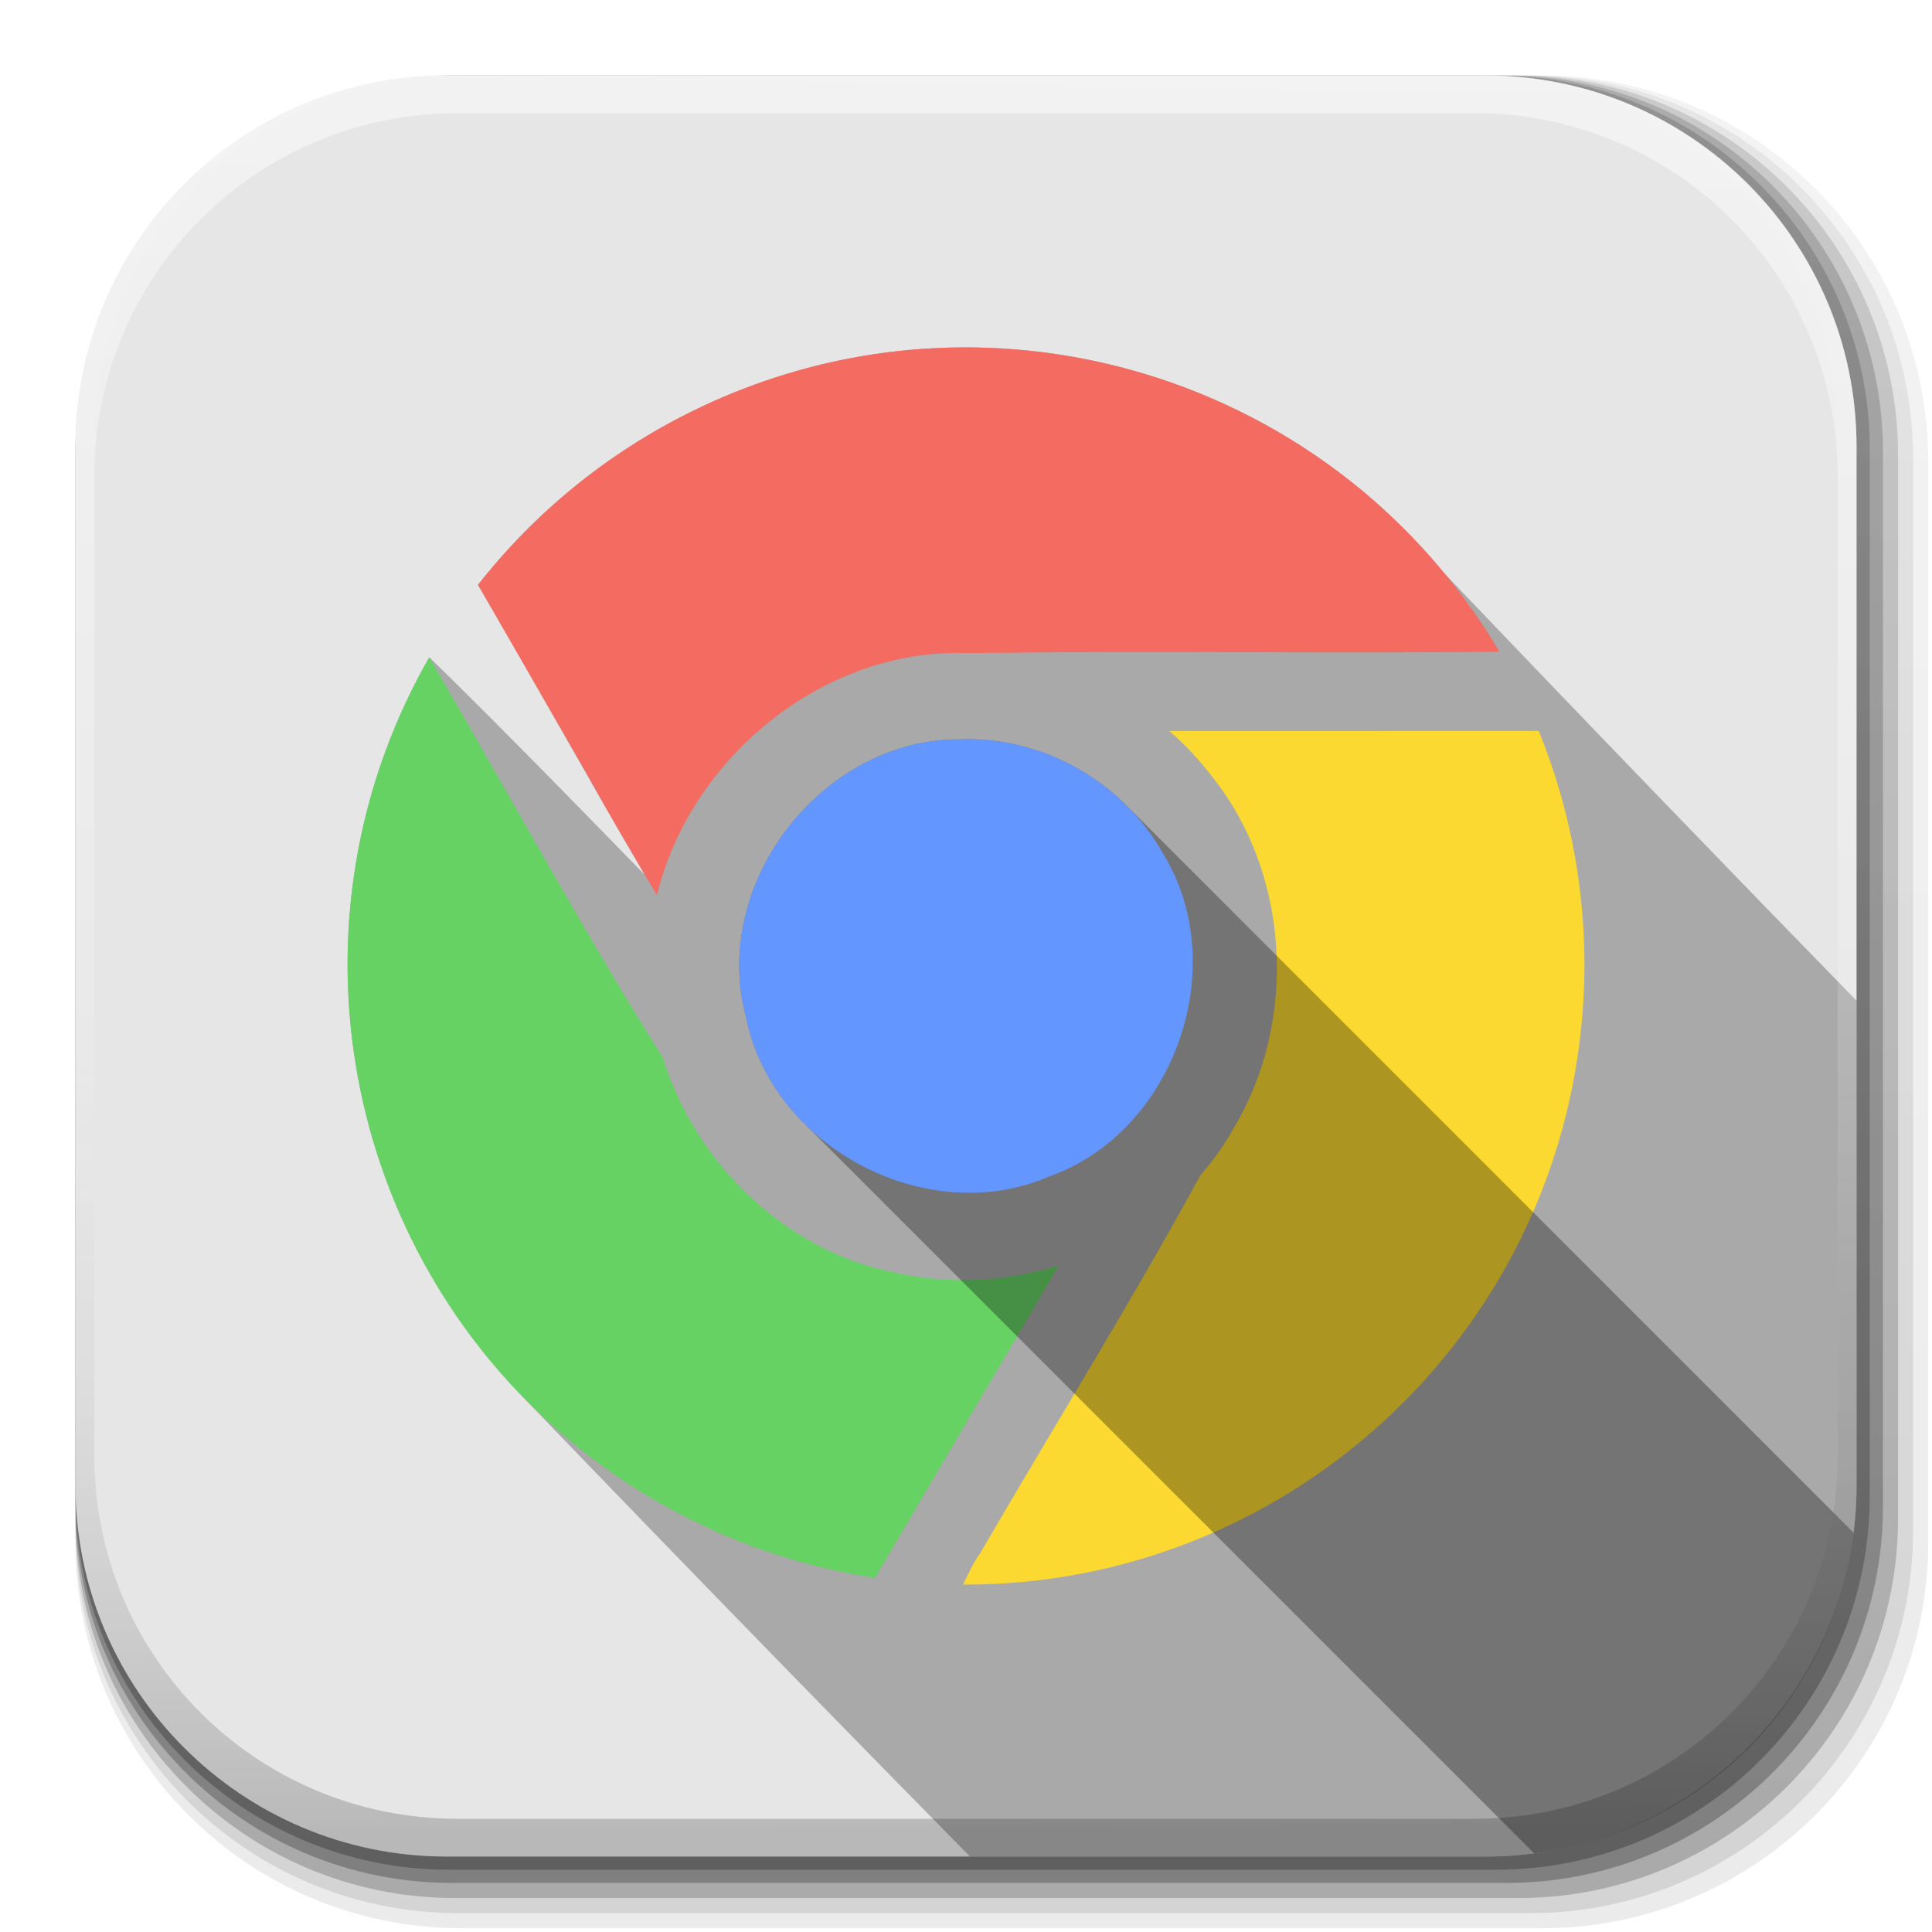
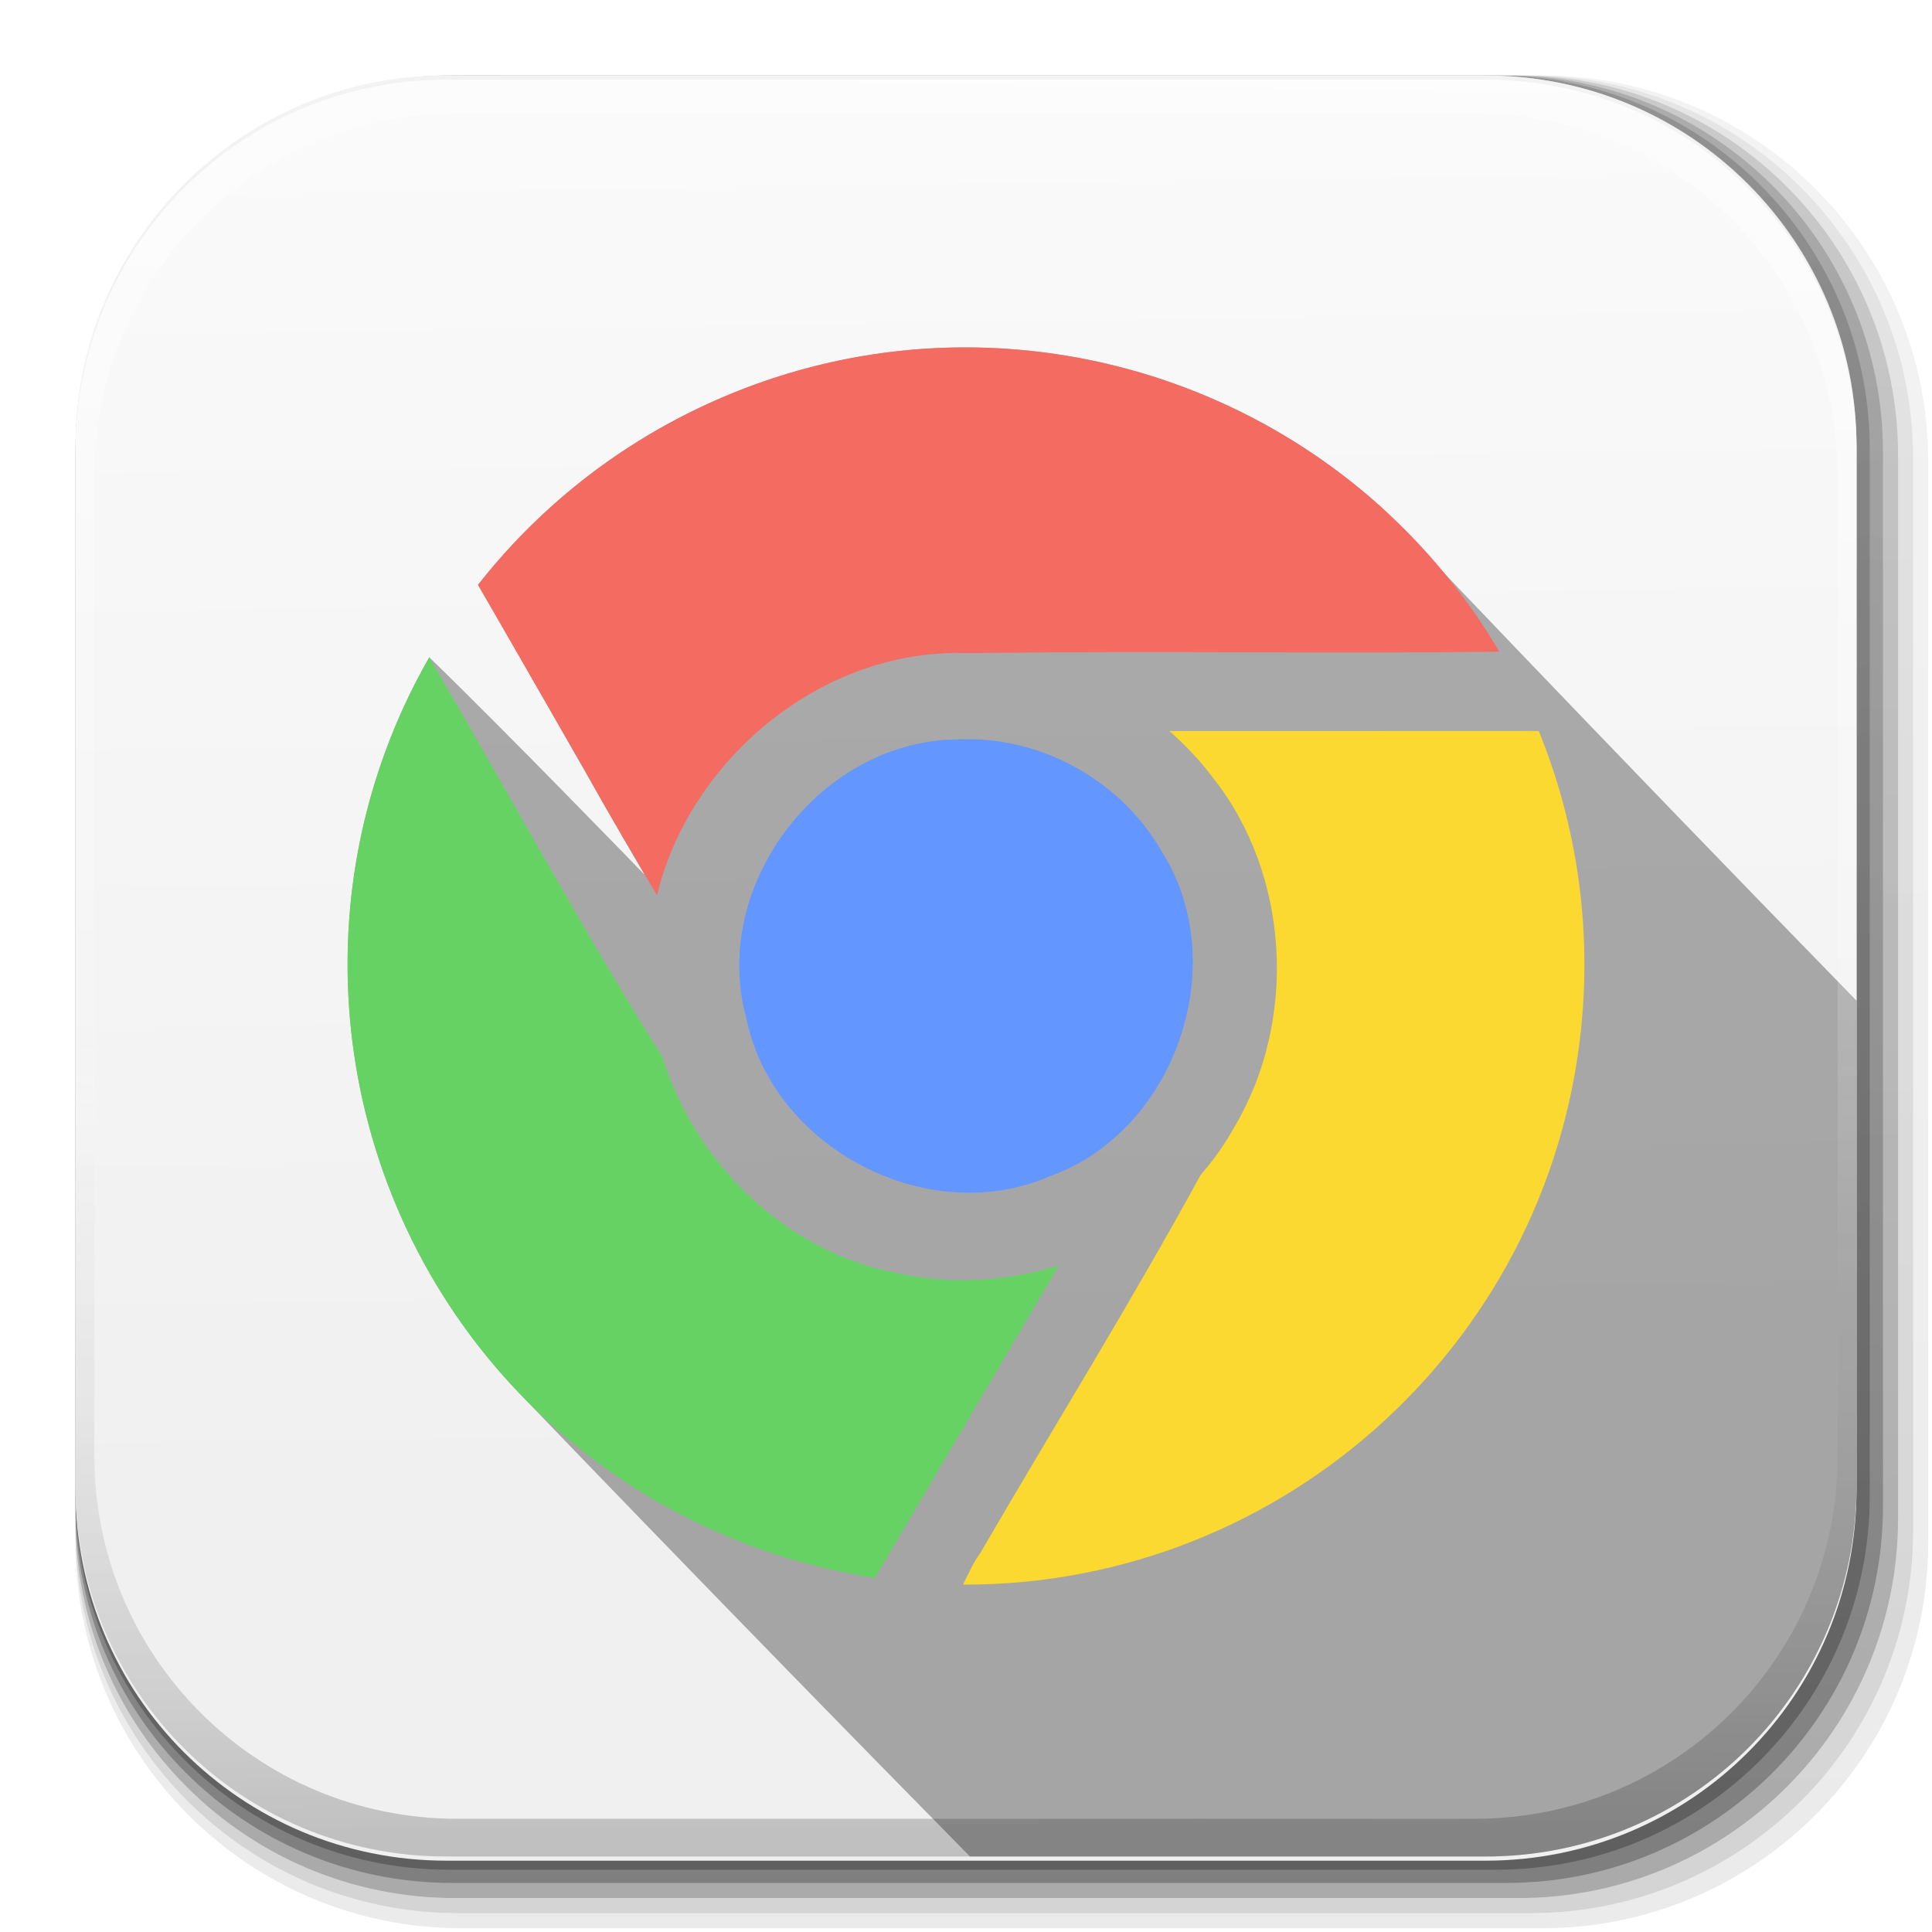
<svg xmlns="http://www.w3.org/2000/svg" xmlns:xlink="http://www.w3.org/1999/xlink" width="512" height="512" id="svg2" version="1.1">
  <defs id="defs4">
    <linearGradient id="linearGradient3834" gradientUnits="userSpaceOnUse" x1="64.478" y1="56.301" x2="78.466" y2="48.085">
      <stop offset="0" style="stop-color:#b4b4b4;stop-opacity:1;" id="stop3836" />
      <stop id="stop3838" style="stop-color:#dcdcdc;stop-opacity:1;" offset="1" />
    </linearGradient>
    <linearGradient y2="48.085" x2="78.466" y1="56.301" x1="64.478" gradientUnits="userSpaceOnUse" id="linearGradient21900">
      <stop id="stop21902" style="stop-color:#2d7787;stop-opacity:1;" offset="0" />
      <stop offset="0.657" style="stop-color:#3c9fb4;stop-opacity:1;" id="stop21912" />
      <stop id="stop21910" style="stop-color:#64bacc;stop-opacity:1;" offset="1" />
    </linearGradient>
    <radialGradient r="216" fy="256" fx="255.994" cy="256" cx="255.994" gradientTransform="matrix(0.6924617,0.05092335,-0.0509484,0.6928022,-458.2293,60.60656)" gradientUnits="userSpaceOnUse" id="radialGradient3850" xlink:href="#linearGradient3834" />
    <linearGradient spreadMethod="pad" gradientUnits="userSpaceOnUse" y2="467" x2="-301.881" y1="35" x1="-297.389" id="linearGradient28146" xlink:href="#circle53_2_-7" />
    <linearGradient gradientTransform="matrix(82,0,0,-82,14489.971,47794.699)" y2="581.436" x2="-175.667" y1="582.198" x1="-175.667" gradientUnits="userSpaceOnUse" id="circle53_2_-7">
      <stop id="stop23-0" style="stop-color:#81B4E0" offset="0" />
      <stop id="stop25-1" style="stop-color:#0C5A94" offset="1" />
    </linearGradient>
    <linearGradient xlink:href="#circle53_2_-7" id="linearGradient3069" gradientUnits="userSpaceOnUse" gradientTransform="matrix(153.9433,0,0,-154.0595,27298.791,89890.334)" x1="-175.667" y1="582.198" x2="-175.667" y2="581.436" />
    <linearGradient gradientTransform="translate(550.0062,4.999996)" y2="175.068" x2="-295.136" y1="467" x1="-293.038" gradientUnits="userSpaceOnUse" id="linearGradient28182" xlink:href="#linearGradient21900" />
    <linearGradient y2="581.436" x2="-175.667" y1="582.198" x1="-175.667" gradientTransform="matrix(211.9635,0,0,-211.9635,37491.427,123580.79)" gradientUnits="userSpaceOnUse" id="linearGradient4469" xlink:href="#circle53_2_" />
    <linearGradient gradientTransform="matrix(82,0,0,-82,14489.971,47794.699)" y2="581.436" x2="-175.667" y1="582.198" x1="-175.667" gradientUnits="userSpaceOnUse" id="circle53_2_">
      <stop id="stop23" style="stop-color:#81B4E0" offset="0" />
      <stop id="stop25" style="stop-color:#0C5A94" offset="1" />
    </linearGradient>
    <radialGradient r="216" fy="256" fx="255.994" cy="256" cx="255.994" gradientTransform="matrix(0.6924617,0.05092335,-0.0509484,0.6928022,-458.2293,60.60656)" gradientUnits="userSpaceOnUse" id="radialGradient3800" xlink:href="#linearGradient3834" />
    <linearGradient y2="467" x2="-301.881" y1="35" x1="-297.389" spreadMethod="pad" gradientUnits="userSpaceOnUse" id="linearGradient3802" xlink:href="#circle53_2_-7" />
    <linearGradient gradientTransform="translate(550.0062,4.999996)" y2="467" x2="-301.881" y1="35" x1="-297.389" spreadMethod="pad" gradientUnits="userSpaceOnUse" id="linearGradient3806" xlink:href="#circle53_2_-7" />
    <radialGradient r="216" fy="256" fx="255.994" cy="256" cx="255.994" gradientTransform="matrix(1.000738,0.00615701,-0.00615247,1,1.392249,-1.576156)" gradientUnits="userSpaceOnUse" id="radialGradient3809" xlink:href="#linearGradient3834" />
    <radialGradient r="216" fy="256" fx="255.994" cy="256" cx="255.994" gradientTransform="matrix(1.000738,0.00615701,-0.00615247,1,1.392249,-1.576156)" gradientUnits="userSpaceOnUse" id="radialGradient3239" xlink:href="#linearGradient3834" />
    <linearGradient y2="251.661" x2="1011.953" y1="476.26" x1="1016.104" gradientTransform="translate(-146.2203,369.0885)" gradientUnits="userSpaceOnUse" id="linearGradient4082" xlink:href="#linearGradient4487" />
    <linearGradient id="linearGradient4487">
      <stop offset="0" style="stop-color:#000000;stop-opacity:1" id="stop4489" />
      <stop offset="1" style="stop-color:#000000;stop-opacity:0" id="stop4491" />
    </linearGradient>
    <linearGradient y2="363.738" x2="988.786" y1="51.512" x1="993.439" gradientTransform="translate(778.5998,-360.5596)" gradientUnits="userSpaceOnUse" id="linearGradient4084" xlink:href="#linearGradient3737" />
    <linearGradient id="linearGradient3737">
      <stop offset="0" style="stop-color:#ffffff;stop-opacity:1" id="stop3739" />
      <stop offset="1" style="stop-color:#ffffff;stop-opacity:0" id="stop3741" />
    </linearGradient>
    <linearGradient y2="-55.941" x2="1763.69" y1="155.597" x1="1764.649" gradientUnits="userSpaceOnUse" id="linearGradient4086" xlink:href="#linearGradient4046" />
    <linearGradient id="linearGradient4046">
      <stop offset="0" style="stop-color:#000000;stop-opacity:1;" id="stop4048" />
      <stop offset="1" style="stop-color:#ffffff;stop-opacity:0.2" id="stop4050" />
    </linearGradient>
    <linearGradient y2="20.626" x2="1006.808" y1="484.417" x1="1012.513" gradientTransform="matrix(1.023305,0,0,1.023305,-823.777,592.8376)" gradientUnits="userSpaceOnUse" id="linearGradient4110" xlink:href="#ButtonShadow-0-1-1" />
    <linearGradient gradientTransform="matrix(1.005865,0,0,0.994169,100,0)" gradientUnits="userSpaceOnUse" id="ButtonShadow-0-1-1" y2="7.017" x2="45.448" y1="92.54" x1="45.448">
      <stop offset="0" style="stop-color:#000000;stop-opacity:1" id="stop3750-8-9-3" />
      <stop offset="1" style="stop-color:#000000;stop-opacity:0.588" id="stop3752-5-6-4" />
    </linearGradient>
    <linearGradient y2="20.626" x2="1006.808" y1="484.417" x1="1012.513" gradientTransform="matrix(1.040254,0,0,1.040254,-837.9512,592.5182)" gradientUnits="userSpaceOnUse" id="linearGradient4112" xlink:href="#ButtonShadow-0-1-1" />
    <linearGradient gradientTransform="matrix(1.005865,0,0,0.994169,100,0)" gradientUnits="userSpaceOnUse" id="linearGradient3442" y2="7.017" x2="45.448" y1="92.54" x1="45.448">
      <stop offset="0" style="stop-color:#000000;stop-opacity:1" id="stop3444" />
      <stop offset="1" style="stop-color:#000000;stop-opacity:0.588" id="stop3446" />
    </linearGradient>
    <linearGradient y2="20.626" x2="1006.808" y1="484.417" x1="1012.513" gradientTransform="matrix(1.03178,0,0,1.03178,-830.8641,592.6779)" gradientUnits="userSpaceOnUse" id="linearGradient4114" xlink:href="#ButtonShadow-0-1-1" />
    <linearGradient gradientTransform="matrix(1.005865,0,0,0.994169,100,0)" gradientUnits="userSpaceOnUse" id="linearGradient3449" y2="7.017" x2="45.448" y1="92.54" x1="45.448">
      <stop offset="0" style="stop-color:#000000;stop-opacity:1" id="stop3451" />
      <stop offset="1" style="stop-color:#000000;stop-opacity:0.588" id="stop3453" />
    </linearGradient>
    <linearGradient y2="20.626" x2="1006.808" y1="484.417" x1="1012.513" gradientTransform="matrix(1.01483,0,0,1.01483,-816.69,592.9972)" gradientUnits="userSpaceOnUse" id="linearGradient4116" xlink:href="#ButtonShadow-0-1-1" />
    <linearGradient gradientTransform="matrix(1.005865,0,0,0.994169,100,0)" gradientUnits="userSpaceOnUse" id="linearGradient3456" y2="7.017" x2="45.448" y1="92.54" x1="45.448">
      <stop offset="0" style="stop-color:#000000;stop-opacity:1" id="stop3458" />
      <stop offset="1" style="stop-color:#000000;stop-opacity:0.588" id="stop3460" />
    </linearGradient>
    <linearGradient y2="20.626" x2="1006.808" y1="484.417" x1="1012.513" gradientTransform="matrix(1.007415,0,0,1.007415,-810.4888,593.1369)" gradientUnits="userSpaceOnUse" id="linearGradient4118" xlink:href="#ButtonShadow-0-1-1" />
    <linearGradient gradientTransform="matrix(1.005865,0,0,0.994169,100,0)" gradientUnits="userSpaceOnUse" id="linearGradient3463" y2="7.017" x2="45.448" y1="92.54" x1="45.448">
      <stop offset="0" style="stop-color:#000000;stop-opacity:1" id="stop3465" />
      <stop offset="1" style="stop-color:#000000;stop-opacity:0.588" id="stop3467" />
    </linearGradient>
    <linearGradient xlink:href="#ButtonShadow-0-1-1" id="linearGradient3475" gradientUnits="userSpaceOnUse" gradientTransform="matrix(1.007415,0,0,1.007415,-810.4888,593.1369)" x1="1012.513" y1="484.417" x2="1006.808" y2="20.626" />
    <linearGradient y2="251.661" x2="1011.953" y1="476.26" x1="1016.104" gradientTransform="translate(-146.2203,369.0885)" gradientUnits="userSpaceOnUse" id="linearGradient4082-8" xlink:href="#linearGradient4487-2" />
    <linearGradient id="linearGradient4487-2">
      <stop offset="0" style="stop-color:#000000;stop-opacity:1" id="stop4489-0" />
      <stop offset="1" style="stop-color:#000000;stop-opacity:0" id="stop4491-2" />
    </linearGradient>
    <linearGradient y2="363.738" x2="988.786" y1="51.512" x1="993.439" gradientTransform="translate(778.5998,-360.5596)" gradientUnits="userSpaceOnUse" id="linearGradient4084-8" xlink:href="#linearGradient3737-1" />
    <linearGradient id="linearGradient3737-1">
      <stop offset="0" style="stop-color:#ffffff;stop-opacity:1" id="stop3739-2" />
      <stop offset="1" style="stop-color:#ffffff;stop-opacity:0" id="stop3741-6" />
    </linearGradient>
    <linearGradient y2="-55.941" x2="1763.69" y1="155.597" x1="1764.649" gradientUnits="userSpaceOnUse" id="linearGradient4086-6" xlink:href="#linearGradient4046-4" />
    <linearGradient id="linearGradient4046-4">
      <stop offset="0" style="stop-color:#000000;stop-opacity:1;" id="stop4048-6" />
      <stop offset="1" style="stop-color:#ffffff;stop-opacity:0.2" id="stop4050-9" />
    </linearGradient>
    <linearGradient id="linearGradient3834-2" gradientUnits="userSpaceOnUse" x1="64.478" y1="56.301" x2="78.466" y2="48.085">
      <stop offset="0" style="stop-color:#c8c8c8;stop-opacity:1;" id="stop3836-3" />
      <stop id="stop3838-8" style="stop-color:#dcdcdc;stop-opacity:1;" offset="1" />
    </linearGradient>
    <linearGradient y2="20.626" x2="1006.808" y1="484.417" x1="1012.513" gradientTransform="matrix(1.03178,0,0,1.03178,-830.8641,592.6779)" gradientUnits="userSpaceOnUse" id="linearGradient4114-1" xlink:href="#ButtonShadow-0-1-1-4" />
    <linearGradient gradientTransform="matrix(1.005865,0,0,0.994169,100,0)" gradientUnits="userSpaceOnUse" id="ButtonShadow-0-1-1-4" y2="7.017" x2="45.448" y1="92.54" x1="45.448">
      <stop offset="0" style="stop-color:#000000;stop-opacity:1" id="stop3750-8-9-3-3" />
      <stop offset="1" style="stop-color:#000000;stop-opacity:0.588" id="stop3752-5-6-4-3" />
    </linearGradient>
    <linearGradient y2="20.626" x2="1006.808" y1="484.417" x1="1012.513" gradientTransform="matrix(1.040254,0,0,1.040254,-837.9512,592.5182)" gradientUnits="userSpaceOnUse" id="linearGradient4112-7" xlink:href="#ButtonShadow-0-1-1-4" />
    <linearGradient gradientTransform="matrix(1.005865,0,0,0.994169,100,0)" gradientUnits="userSpaceOnUse" id="linearGradient3555" y2="7.017" x2="45.448" y1="92.54" x1="45.448">
      <stop offset="0" style="stop-color:#000000;stop-opacity:1" id="stop3557" />
      <stop offset="1" style="stop-color:#000000;stop-opacity:0.588" id="stop3559" />
    </linearGradient>
    <linearGradient y2="20.626" x2="1006.808" y1="484.417" x1="1012.513" gradientTransform="matrix(1.023305,0,0,1.023305,-823.777,592.8376)" gradientUnits="userSpaceOnUse" id="linearGradient4110-5" xlink:href="#ButtonShadow-0-1-1-4" />
    <linearGradient gradientTransform="matrix(1.005865,0,0,0.994169,100,0)" gradientUnits="userSpaceOnUse" id="linearGradient3562" y2="7.017" x2="45.448" y1="92.54" x1="45.448">
      <stop offset="0" style="stop-color:#000000;stop-opacity:1" id="stop3564" />
      <stop offset="1" style="stop-color:#000000;stop-opacity:0.588" id="stop3566" />
    </linearGradient>
    <linearGradient y2="20.626" x2="1006.808" y1="484.417" x1="1012.513" gradientTransform="matrix(1.01483,0,0,1.01483,-816.69,592.9972)" gradientUnits="userSpaceOnUse" id="linearGradient4116-1" xlink:href="#ButtonShadow-0-1-1-4" />
    <linearGradient gradientTransform="matrix(1.005865,0,0,0.994169,100,0)" gradientUnits="userSpaceOnUse" id="linearGradient3569" y2="7.017" x2="45.448" y1="92.54" x1="45.448">
      <stop offset="0" style="stop-color:#000000;stop-opacity:1" id="stop3571" />
      <stop offset="1" style="stop-color:#000000;stop-opacity:0.588" id="stop3573" />
    </linearGradient>
    <linearGradient xlink:href="#ButtonShadow-0-1-1-4" id="linearGradient3272" gradientUnits="userSpaceOnUse" gradientTransform="matrix(1.007415,0,0,1.007415,-810.4888,593.1369)" x1="1012.513" y1="484.417" x2="1006.808" y2="20.626" />
    <linearGradient gradientTransform="matrix(1.005865,0,0,0.994169,100,0)" gradientUnits="userSpaceOnUse" id="linearGradient3576" y2="7.017" x2="45.448" y1="92.54" x1="45.448">
      <stop offset="0" style="stop-color:#000000;stop-opacity:1" id="stop3578" />
      <stop offset="1" style="stop-color:#000000;stop-opacity:0.588" id="stop3580" />
    </linearGradient>
    <linearGradient xlink:href="#ButtonShadow-0-1-1-4" id="linearGradient3601" gradientUnits="userSpaceOnUse" gradientTransform="matrix(1.007415,0,0,1.007415,-810.4888,593.1369)" x1="1012.513" y1="484.417" x2="1006.808" y2="20.626" />
    <linearGradient y2="20.626" x2="1006.808" y1="484.417" x1="1012.513" gradientTransform="matrix(1.03178,0,0,1.03178,-830.8641,592.6779)" gradientUnits="userSpaceOnUse" id="linearGradient3720" xlink:href="#ButtonShadow-0-1-1-4" />
    <linearGradient y2="20.626" x2="1006.808" y1="484.417" x1="1012.513" gradientTransform="matrix(1.040254,0,0,1.040254,-837.9512,592.5182)" gradientUnits="userSpaceOnUse" id="linearGradient3722" xlink:href="#ButtonShadow-0-1-1-4" />
    <linearGradient y2="20.626" x2="1006.808" y1="484.417" x1="1012.513" gradientTransform="matrix(1.023305,0,0,1.023305,-823.777,592.8376)" gradientUnits="userSpaceOnUse" id="linearGradient3724" xlink:href="#ButtonShadow-0-1-1-4" />
    <linearGradient y2="20.626" x2="1006.808" y1="484.417" x1="1012.513" gradientTransform="matrix(1.01483,0,0,1.01483,-816.69,592.9972)" gradientUnits="userSpaceOnUse" id="linearGradient3726" xlink:href="#ButtonShadow-0-1-1-4" />
    <linearGradient y2="20.626" x2="1006.808" y1="484.417" x1="1012.513" gradientTransform="matrix(1.03178,0,0,1.03178,-830.8641,592.6779)" gradientUnits="userSpaceOnUse" id="linearGradient4114-2" xlink:href="#ButtonShadow-0-1-1-5" />
    <linearGradient gradientTransform="matrix(1.005865,0,0,0.994169,100,0)" gradientUnits="userSpaceOnUse" id="ButtonShadow-0-1-1-5" y2="7.017" x2="45.448" y1="92.54" x1="45.448">
      <stop offset="0" style="stop-color:#000000;stop-opacity:1" id="stop3750-8-9-3-6" />
      <stop offset="1" style="stop-color:#000000;stop-opacity:0.588" id="stop3752-5-6-4-2" />
    </linearGradient>
    <linearGradient y2="20.626" x2="1006.808" y1="484.417" x1="1012.513" gradientTransform="matrix(1.040254,0,0,1.040254,-837.9512,592.5182)" gradientUnits="userSpaceOnUse" id="linearGradient4112-2" xlink:href="#ButtonShadow-0-1-1-5" />
    <linearGradient gradientTransform="matrix(1.005865,0,0,0.994169,100,0)" gradientUnits="userSpaceOnUse" id="linearGradient5292" y2="7.017" x2="45.448" y1="92.54" x1="45.448">
      <stop offset="0" style="stop-color:#000000;stop-opacity:1" id="stop5294" />
      <stop offset="1" style="stop-color:#000000;stop-opacity:0.588" id="stop5296" />
    </linearGradient>
    <linearGradient y2="20.626" x2="1006.808" y1="484.417" x1="1012.513" gradientTransform="matrix(1.023305,0,0,1.023305,-823.777,592.8376)" gradientUnits="userSpaceOnUse" id="linearGradient4110-6" xlink:href="#ButtonShadow-0-1-1-5" />
    <linearGradient gradientTransform="matrix(1.005865,0,0,0.994169,100,0)" gradientUnits="userSpaceOnUse" id="linearGradient5299" y2="7.017" x2="45.448" y1="92.54" x1="45.448">
      <stop offset="0" style="stop-color:#000000;stop-opacity:1" id="stop5301" />
      <stop offset="1" style="stop-color:#000000;stop-opacity:0.588" id="stop5303" />
    </linearGradient>
    <linearGradient y2="20.626" x2="1006.808" y1="484.417" x1="1012.513" gradientTransform="matrix(1.01483,0,0,1.01483,-816.69,592.9972)" gradientUnits="userSpaceOnUse" id="linearGradient4116-6" xlink:href="#ButtonShadow-0-1-1-5" />
    <linearGradient gradientTransform="matrix(1.005865,0,0,0.994169,100,0)" gradientUnits="userSpaceOnUse" id="linearGradient5306" y2="7.017" x2="45.448" y1="92.54" x1="45.448">
      <stop offset="0" style="stop-color:#000000;stop-opacity:1" id="stop5308" />
      <stop offset="1" style="stop-color:#000000;stop-opacity:0.588" id="stop5310" />
    </linearGradient>
    <linearGradient xlink:href="#ButtonShadow-0-1-1-5" id="linearGradient3372" gradientUnits="userSpaceOnUse" gradientTransform="matrix(1.007415,0,0,1.007415,-810.4888,593.1369)" x1="1012.513" y1="484.417" x2="1006.808" y2="20.626" />
    <linearGradient gradientTransform="matrix(1.005865,0,0,0.994169,100,0)" gradientUnits="userSpaceOnUse" id="linearGradient5313" y2="7.017" x2="45.448" y1="92.54" x1="45.448">
      <stop offset="0" style="stop-color:#000000;stop-opacity:1" id="stop5315" />
      <stop offset="1" style="stop-color:#000000;stop-opacity:0.588" id="stop5317" />
    </linearGradient>
    <linearGradient y2="251.661" x2="1011.953" y1="476.26" x1="1016.104" gradientTransform="translate(-146.2203,369.0885)" gradientUnits="userSpaceOnUse" id="linearGradient4082-88" xlink:href="#linearGradient4487-22" />
    <linearGradient id="linearGradient4487-22">
      <stop offset="0" style="stop-color:#000000;stop-opacity:1" id="stop4489-8" />
      <stop offset="1" style="stop-color:#000000;stop-opacity:0" id="stop4491-8" />
    </linearGradient>
    <linearGradient y2="363.738" x2="988.786" y1="51.512" x1="993.439" gradientTransform="translate(778.5998,-360.5596)" gradientUnits="userSpaceOnUse" id="linearGradient4084-6" xlink:href="#linearGradient3737-5" />
    <linearGradient id="linearGradient3737-5">
      <stop offset="0" style="stop-color:#ffffff;stop-opacity:1" id="stop3739-6" />
      <stop offset="1" style="stop-color:#ffffff;stop-opacity:0" id="stop3741-8" />
    </linearGradient>
    <linearGradient y2="-55.941" x2="1763.69" y1="155.597" x1="1764.649" gradientUnits="userSpaceOnUse" id="linearGradient4086-0" xlink:href="#linearGradient4046-0" />
    <linearGradient id="linearGradient4046-0">
      <stop offset="0" style="stop-color:#000000;stop-opacity:1;" id="stop4048-3" />
      <stop offset="1" style="stop-color:#ffffff;stop-opacity:0.2" id="stop4050-7" />
    </linearGradient>
    <linearGradient xlink:href="#ButtonShadow-0-1-1-5" id="linearGradient5342" gradientUnits="userSpaceOnUse" gradientTransform="matrix(1.007415,0,0,1.007415,-810.4888,593.1369)" x1="1012.513" y1="484.417" x2="1006.808" y2="20.626" />
+     <linearGradient xlink:href="#linearGradient2460" id="linearGradient3157" gradientUnits="userSpaceOnUse" gradientTransform="matrix(12.10256,0,0,12.10256,-34.46825,-46.18711)" x1="18.93" y1="6.295" x2="19.36" y2="36.644" />
+     <linearGradient id="linearGradient2460" y2="44.984" gradientUnits="userSpaceOnUse" x2="19.36" y1="21.031" x1="19.245">
+       <stop id="stop3602" style="stop-color:#fafafa;stop-opacity:1;" offset="0" />
+       <stop id="stop3604" style="stop-color:#f0f0f0;stop-opacity:1;" offset="1" />
+     </linearGradient>
+     <linearGradient y2="36.644" x2="19.36" y1="6.295" x1="18.93" gradientTransform="matrix(12.10256,0,0,12.10256,-34.4682,-45.08726)" gradientUnits="userSpaceOnUse" id="linearGradient3161" xlink:href="#linearGradient2460" />
  </defs>
  <g transform="translate(0,-540.3622)" id="layer1" />
  <g transform="translate(-11.98507,-592.1172)" id="g4103">
    <rect style="opacity:0.1;color:#000000;fill:url(#linearGradient4114-2);fill-opacity:1;fill-rule:nonzero;stroke:none;stroke-width:1.5;marker:none;visibility:visible;display:inline;overflow:visible;enable-background:accumulate" id="rect6187" width="487" height="487" x="31.985" y="612.117" ry="101.458" />
    <rect ry="102.292" y="612.117" x="31.985" height="491" width="491" id="rect6191" style="opacity:0.08;color:#000000;fill:url(#linearGradient4112-2);fill-opacity:1;fill-rule:nonzero;stroke:none;stroke-width:1.5;marker:none;visibility:visible;display:inline;overflow:visible;enable-background:accumulate" />
    <rect ry="100.625" y="612.117" x="31.985" height="483" width="483" id="rect6183" style="opacity:0.2;color:#000000;fill:url(#linearGradient4110-6);fill-opacity:1;fill-rule:nonzero;stroke:none;stroke-width:1.5;marker:none;visibility:visible;display:inline;overflow:visible;enable-background:accumulate" />
    <rect style="opacity:0.25;color:#000000;fill:url(#linearGradient4116-6);fill-opacity:1;fill-rule:nonzero;stroke:none;stroke-width:1.5;marker:none;visibility:visible;display:inline;overflow:visible;enable-background:accumulate" id="rect6179" width="479" height="479" x="31.985" y="612.117" ry="99.792" />
    <rect ry="99.062" y="612.117" x="31.985" height="475.5" width="475.5" id="rect5574" style="opacity:0.25;color:#000000;fill:url(#linearGradient5342);fill-opacity:1;fill-rule:nonzero;stroke:none;stroke-width:1.5;marker:none;visibility:visible;display:inline;overflow:visible;enable-background:accumulate" />
  </g>
-   <g style="display:none" id="g28153">
-     <path id="path3082" d="m 554.017,407.868 c -21.892,0.268 -44.067,5.349 -64.985,15.746 -20.066,9.973 -37.614,24.285 -51.392,41.846 8.875,15.43 17.743,30.857 26.633,46.278 5.379,9.777 11.095,19.379 16.768,28.998 7.965,-32.832 39.456,-59.236 73.828,-58.764 l 6.072,0 c 41.466,-0.549 82.959,0.179 124.431,-0.298 -28.032,-47.469 -78.876,-74.448 -131.356,-73.806 z" style="fill:#ea5347;fill-opacity:1" />
-     <path id="path3078" d="m 425.815,483.038 c -38.879,67.891 -19.135,155.279 46.853,199.516 18.45,12.369 39.379,20.45 61.257,23.757 14.887,-25.236 29.721,-50.507 44.574,-75.766 -12.71,3.931 -26.439,4.712 -39.46,1.79 -26.82,-5.172 -48.695,-26.596 -56.654,-52.35 -19.885,-31.69 -37.692,-64.666 -56.569,-96.945 z" style="fill:#4bb549;fill-opacity:1" />
-     <path id="path3080" d="m 694.918,500.893 c -29.858,0.001 -59.715,0.016 -89.573,0.021 3.888,3.413 7.441,7.193 10.547,11.314 18.721,23.622 20.552,58.936 5.199,84.737 -2.317,4.19 -5.078,8.067 -8.182,11.612 -16.939,31.06 -35.675,61.144 -53.458,91.746 -1.642,2.199 -2.849,4.967 -4.176,7.628 78.123,0.257 144.314,-59.917 150.297,-139.047 1.756,-23.235 -1.907,-46.514 -10.653,-68.011 z" style="fill:#fcd209;fill-opacity:1" />
-   </g>
  <g id="g27124" />
-   <path style="fill:#000000;fill-opacity:0.471;display:none" d="m 254.031,105.969 c -21.892,0.268 -44.082,5.354 -65,15.75 -20.066,9.973 -37.629,24.283 -51.406,41.844 14.515,24.749 26.897,47.324 40.312,70.094 -0.011,0.02 -0.02,0.043 -0.031,0.062 0,0 -34.672,-35.793 -52.094,-52.594 -33.385,58.298 -23.539,130.957 21.688,178.344 0.36,0.395 195.41,203.864 286.216,285.217 10.276,14.491 23.306,27.396 38.938,37.875 18.45,12.369 39.404,20.443 61.281,23.75 2.47,-4.188 4.939,-8.373 7.406,-12.562 l 13.937,14.189 c 78.123,0.257 144.298,-59.901 150.281,-139.031 1.756,-23.235 -1.91,-46.503 -10.656,-68 -6.548,-5.196 -19.125,-19.156 -19.125,-19.156 3.196,-0.023 6.398,-0.026 9.594,-0.062 -6.209,-10.515 -13.533,-20.01 -21.75,-28.438 -104.274,-94.753 -306.527,-308.185 -306.527,-308.185 -28.205,-25.62 -65.196,-39.557 -103.062,-39.094 z" id="path28175" />
  <rect ry="98.333" y="20" x="20" height="472" width="472" id="rect3830-7" style="color:#000000;fill:#e6e6e6;fill-opacity:1;fill-rule:nonzero;stroke:none;stroke-width:1.5;marker:none;visibility:visible;display:inline;overflow:visible;enable-background:accumulate" />
-   <path style="opacity:0.85;color:#000000;fill:#000000;fill-opacity:0.314;fill-rule:nonzero;stroke:none;stroke-width:1.5;marker:none;visibility:visible;display:inline;overflow:visible;enable-background:accumulate" d="m 253.849,92.077 c -23.919,0.293 -48.163,5.849 -71.019,17.208 -21.924,10.896 -41.113,26.531 -56.166,45.718 15.859,27.04 29.388,51.706 44.045,76.584 -0.013,0.022 -0.022,0.046 -0.034,0.068 0,0 -37.882,-39.108 -56.917,-57.464 -36.476,63.696 -25.719,143.083 23.696,194.857 0.197,0.216 53.739,56.074 119.605,122.951 l 136.608,0 c 54.477,0 98.333,-43.857 98.333,-98.333 l 0,-128.482 C 422.134,193.569 366.454,134.791 366.454,134.791 335.638,106.799 295.221,91.571 253.849,92.077 z" id="rect28177-3" />
+   <path id="rect5505" d="m 118.344,21.1 c -54.477,0 -98.344,43.867 -98.344,98.344 l 0,23.062 0,252.25 c 0,54.477 43.867,98.344 98.344,98.344 l 275.312,0 c 54.477,0 98.344,-43.867 98.344,-98.344 l 0,-252.25 0,-23.062 c 0,-54.477 -43.867,-98.344 -98.344,-98.344 l -275.312,0 z" style="fill:url(#linearGradient3161);stroke:none" />
+   <path style="opacity:1;color:#000000;fill:#000000;fill-opacity:0.314;fill-rule:nonzero;stroke:none;stroke-width:1.5;marker:none;visibility:visible;display:inline;overflow:visible;enable-background:accumulate" d="m 253.849,92.077 c -23.919,0.293 -48.163,5.849 -71.019,17.208 -21.924,10.896 -41.113,26.531 -56.166,45.718 15.859,27.04 29.388,51.706 44.045,76.584 -0.013,0.022 -0.022,0.046 -0.034,0.068 0,0 -37.882,-39.108 -56.917,-57.464 -36.476,63.696 -25.719,143.083 23.696,194.857 0.197,0.216 53.739,56.074 119.605,122.951 l 136.608,0 c 54.477,0 98.333,-43.857 98.333,-98.333 l 0,-128.482 C 422.134,193.569 366.454,134.791 366.454,134.791 335.638,106.799 295.221,91.571 253.849,92.077 z" id="rect28177-3" />
  <g transform="matrix(1.092593,0,0,1.092593,-23.70365,-23.7037)" id="g28148-8">
    <path style="fill:#66d264;fill-opacity:1" d="m 125.815,181.134 c -38.879,67.891 -19.135,155.279 46.853,199.516 18.45,12.369 39.379,20.45 61.257,23.757 14.887,-25.236 29.721,-50.507 44.574,-75.766 -12.71,3.931 -26.439,4.712 -39.46,1.79 -26.82,-5.172 -48.695,-26.596 -56.654,-52.35 -19.885,-31.69 -37.692,-64.666 -56.569,-96.945 z" id="path4226-7" />
    <path style="fill:#fcd930;fill-opacity:1" d="m 394.918,198.989 c -29.858,0.001 -59.715,0.016 -89.573,0.021 3.888,3.413 7.441,7.193 10.547,11.314 18.721,23.622 20.552,58.936 5.199,84.737 -2.317,4.19 -5.078,8.067 -8.182,11.612 -16.939,31.06 -35.675,61.144 -53.458,91.746 -1.642,2.199 -2.849,4.967 -4.176,7.628 78.123,0.257 144.314,-59.917 150.297,-139.047 1.756,-23.235 -1.907,-46.514 -10.653,-68.011 z" id="path4228-8" />
    <path style="fill:#f36b61;fill-opacity:1" d="m 254.017,105.964 c -21.892,0.268 -44.067,5.349 -64.985,15.746 -20.066,9.973 -37.614,24.285 -51.392,41.846 8.875,15.43 17.743,30.857 26.633,46.278 5.379,9.777 11.095,19.379 16.768,28.998 7.965,-32.832 39.456,-59.236 73.828,-58.764 l 6.072,0 c 41.466,-0.549 82.959,0.179 124.431,-0.298 -28.032,-47.469 -78.875,-74.448 -131.356,-73.806 z" id="path55_1_-0" />
  </g>
-   <path style="fill:#000000;fill-opacity:0.314" d="m 256.656,195.906 c -0.673,3.3e-4 -1.326,0.006 -2,0.031 -36.763,-0.319 -66.534,38.309 -56.938,73.656 2.159,10.844 7.698,20.385 15.25,27.969 L 406.562,491.156 c 44.24,-5.749 79.072,-40.676 84.656,-84.969 L 298.315,213.251 c -10.997,-10.838 -26.172,-17.351 -41.656,-17.344 z" id="path4131" />
  <path style="fill:#6496ff;fill-opacity:1" d="m 254.647,195.946 c -36.763,-0.319 -66.517,38.295 -56.92,73.642 6.908,34.702 48.229,56.205 80.445,42.145 33.296,-11.877 48.432,-56.03 29.934,-85.702 -10.641,-18.907 -31.885,-30.889 -53.459,-30.085 z" id="circle53_1_-7" />
-   <g transform="translate(-605.5193,-353.9683)" id="g4076-9">
-     <g id="g4038-0" transform="translate(-926.6676,684.3845)">
-       <path id="rect6809-2-1" d="m 1650.499,-310.416 c -54.477,0 -98.312,43.836 -98.312,98.312 l 0,275.344 c 0,54.477 43.836,98.344 98.312,98.344 l 2.938,0 c -53.322,0 -96.25,-42.928 -96.25,-96.25 l 0,-269.5 c 0,-53.322 42.928,-96.25 96.25,-96.25 l 269.5,0 c 53.322,0 96.25,42.928 96.25,96.25 l 0,269.5 c 0,53.323 -42.928,96.25 -96.25,96.25 l 2.906,0 c 54.477,0 98.344,-43.867 98.344,-98.344 l 0,-275.344 c 0,-54.477 -43.867,-98.312 -98.344,-98.312 l -275.344,0 z" style="opacity:0.5;color:#000000;fill:url(#linearGradient4084-8);fill-opacity:1;fill-rule:nonzero;stroke:none;stroke-width:1.5;marker:none;visibility:visible;display:inline;overflow:visible;enable-background:accumulate" />
-       <path style="opacity:0.2;color:#000000;fill:url(#linearGradient4086-6);fill-opacity:1;fill-rule:nonzero;stroke:none;stroke-width:1.5;marker:none;visibility:visible;display:inline;overflow:visible;enable-background:accumulate" d="m 1650.499,161.584 c -54.477,0 -98.312,-43.836 -98.312,-98.313 l 0,-275.344 c 0,-54.477 43.836,-98.344 98.312,-98.344 l 2.938,0 c -53.322,0 -96.25,42.928 -96.25,96.25 l 0,269.5 c 0,53.323 42.928,96.25 96.25,96.25 l 269.5,0 c 53.322,0 96.25,-42.928 96.25,-96.25 l 0,-269.5 c 0,-53.322 -42.928,-96.25 -96.25,-96.25 l 2.906,0 c 54.477,0 98.344,43.867 98.344,98.344 l 0,275.344 c 0,54.477 -43.867,98.313 -98.344,98.313 l -275.344,0 z" id="path3981-5" />
-     </g>
+   <g transform="translate(-1532.187,330.4162)" id="g4038-0">
+     <path style="opacity:0.5;color:#000000;fill:url(#linearGradient4084-8);fill-opacity:1;fill-rule:nonzero;stroke:none;stroke-width:1.5;marker:none;visibility:visible;display:inline;overflow:visible;enable-background:accumulate" d="m 1650.499,-310.416 c -54.477,0 -98.312,43.836 -98.312,98.312 l 0,275.344 c 0,54.477 43.836,98.344 98.312,98.344 l 2.938,0 c -53.322,0 -96.25,-42.928 -96.25,-96.25 l 0,-269.5 c 0,-53.322 42.928,-96.25 96.25,-96.25 l 269.5,0 c 53.322,0 96.25,42.928 96.25,96.25 l 0,269.5 c 0,53.323 -42.928,96.25 -96.25,96.25 l 2.906,0 c 54.477,0 98.344,-43.867 98.344,-98.344 l 0,-275.344 c 0,-54.477 -43.867,-98.312 -98.344,-98.312 l -275.344,0 z" id="rect6809-2-1" />
+     <path id="path3981-5" d="m 1650.499,161.584 c -54.477,0 -98.312,-43.836 -98.312,-98.313 l 0,-275.344 c 0,-54.477 43.836,-98.344 98.312,-98.344 l 2.938,0 c -53.322,0 -96.25,42.928 -96.25,96.25 l 0,269.5 c 0,53.323 42.928,96.25 96.25,96.25 l 269.5,0 c 53.322,0 96.25,-42.928 96.25,-96.25 l 0,-269.5 c 0,-53.322 -42.928,-96.25 -96.25,-96.25 l 2.906,0 c 54.477,0 98.344,43.867 98.344,98.344 l 0,275.344 c 0,54.477 -43.867,98.313 -98.344,98.313 l -275.344,0 z" style="opacity:0.2;color:#000000;fill:url(#linearGradient4086-6);fill-opacity:1;fill-rule:nonzero;stroke:none;stroke-width:1.5;marker:none;visibility:visible;display:inline;overflow:visible;enable-background:accumulate" />
  </g>
</svg>
